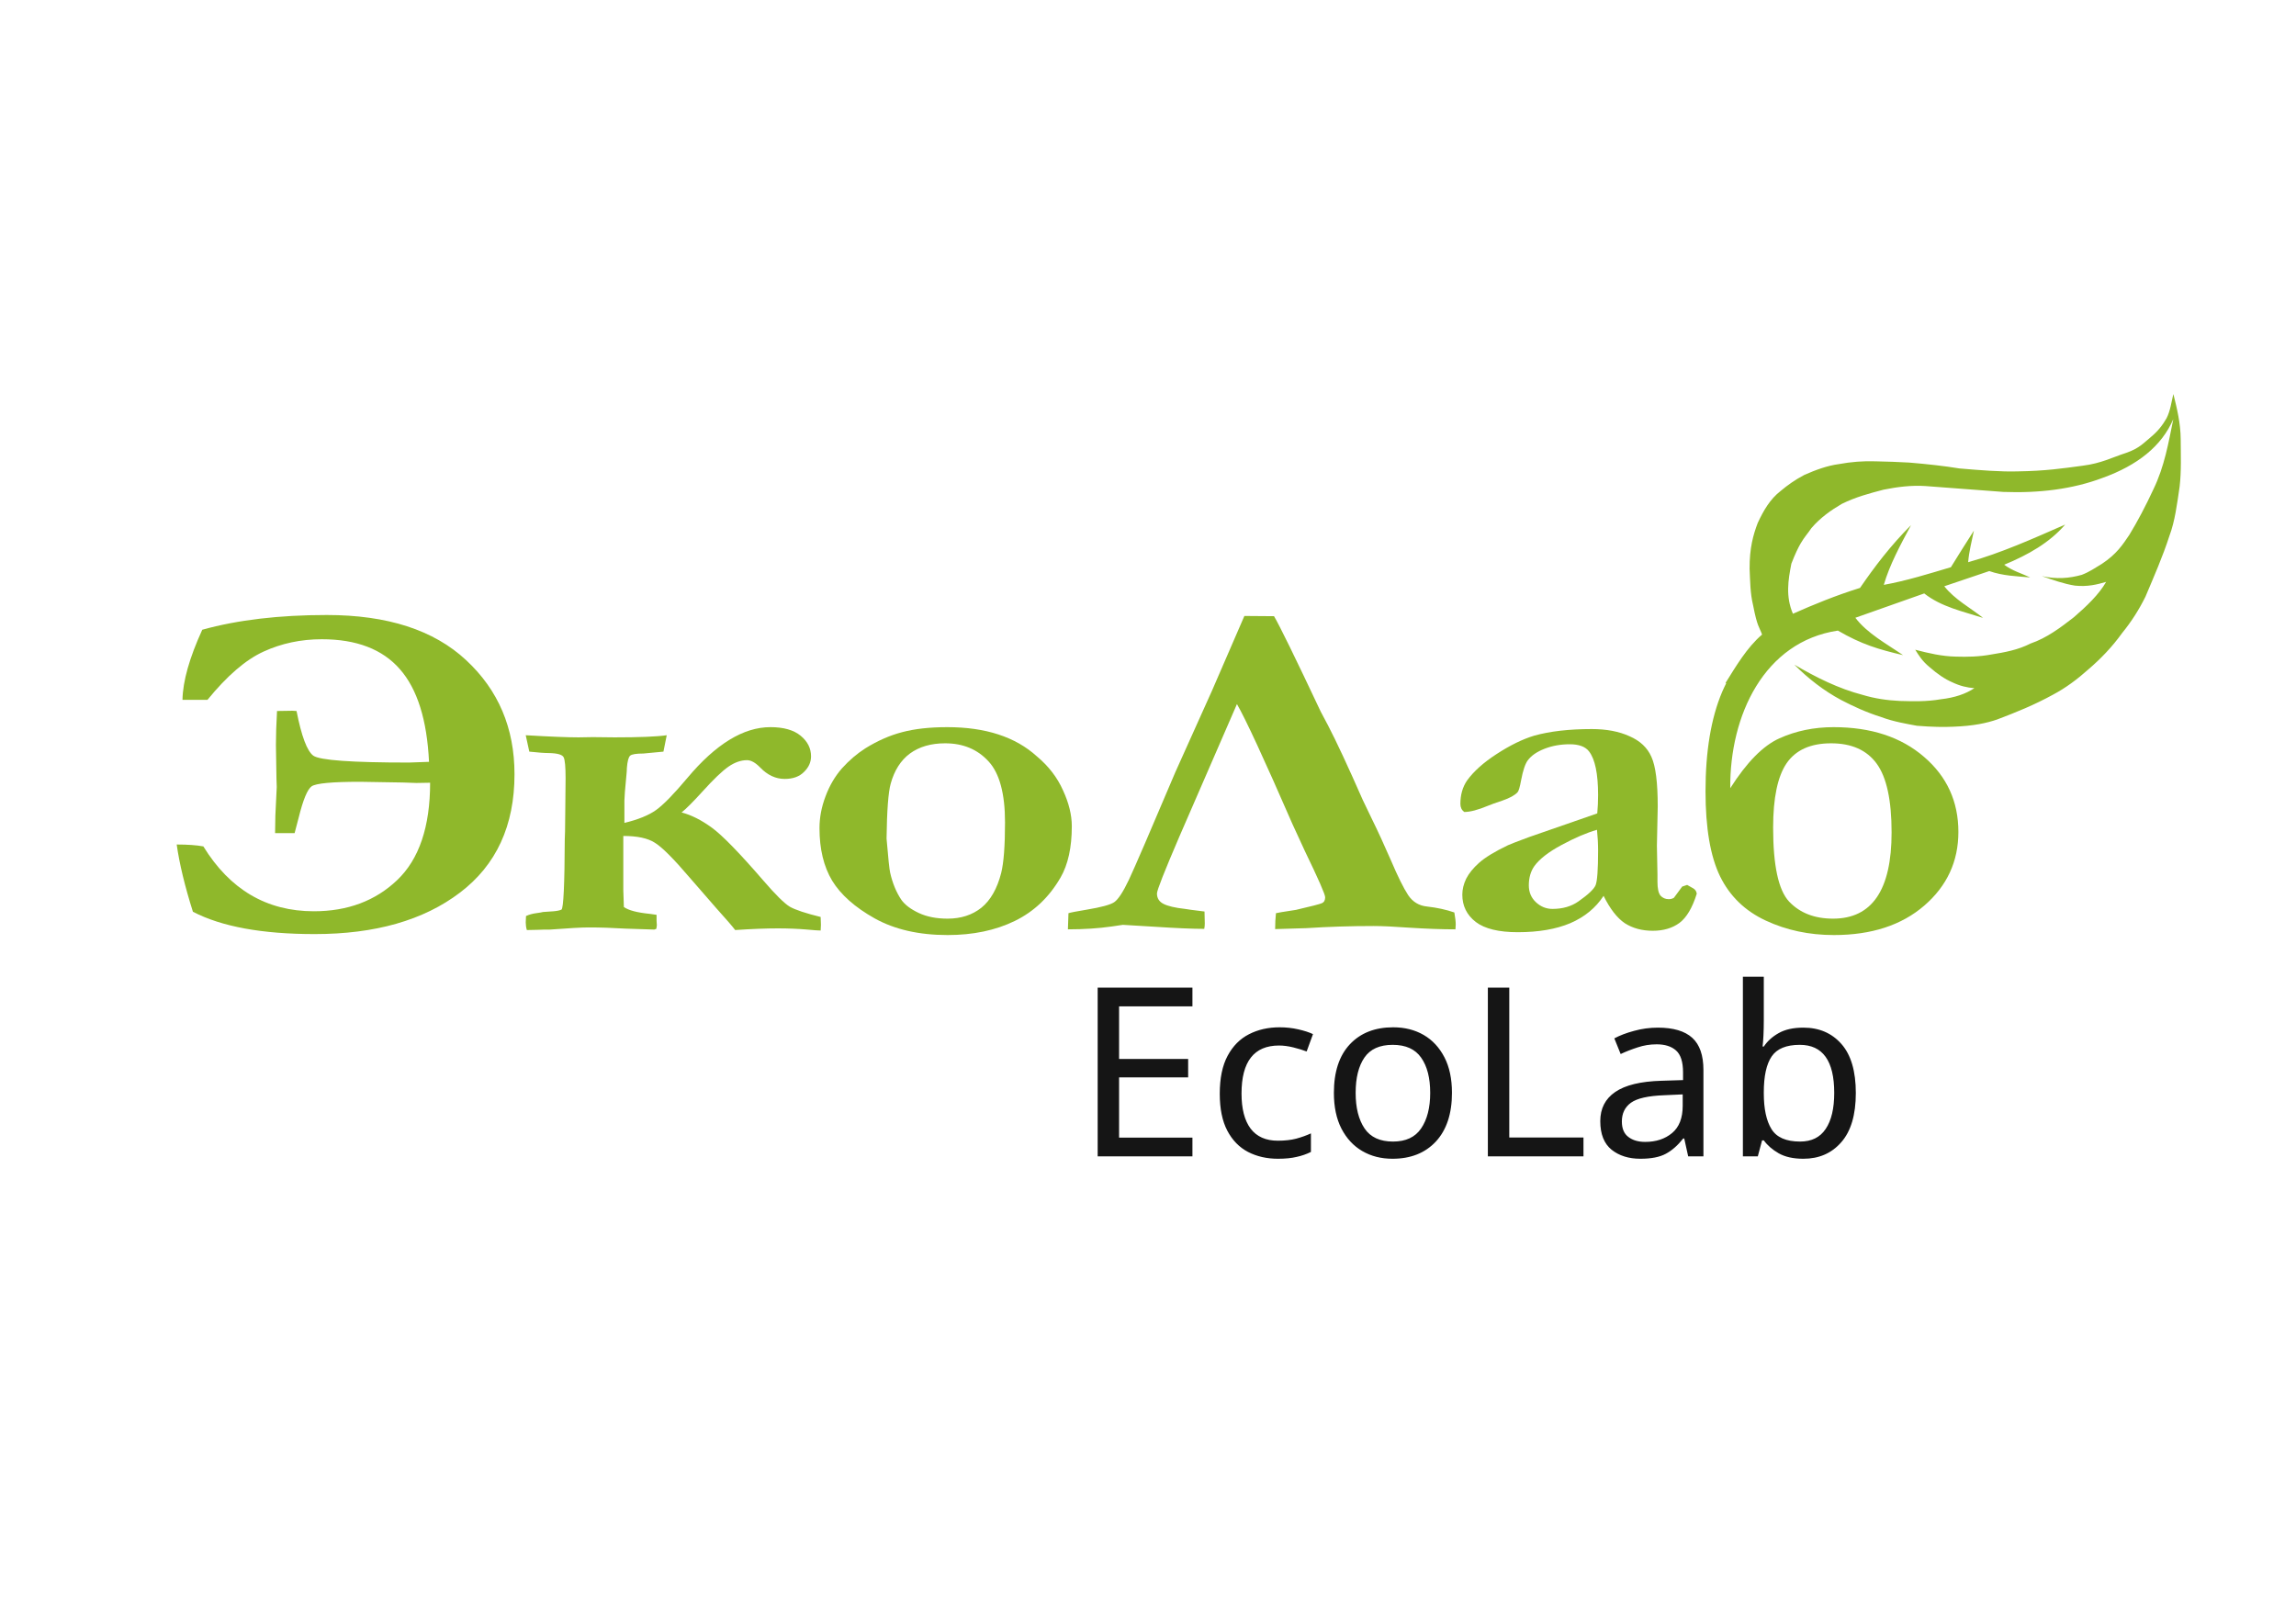
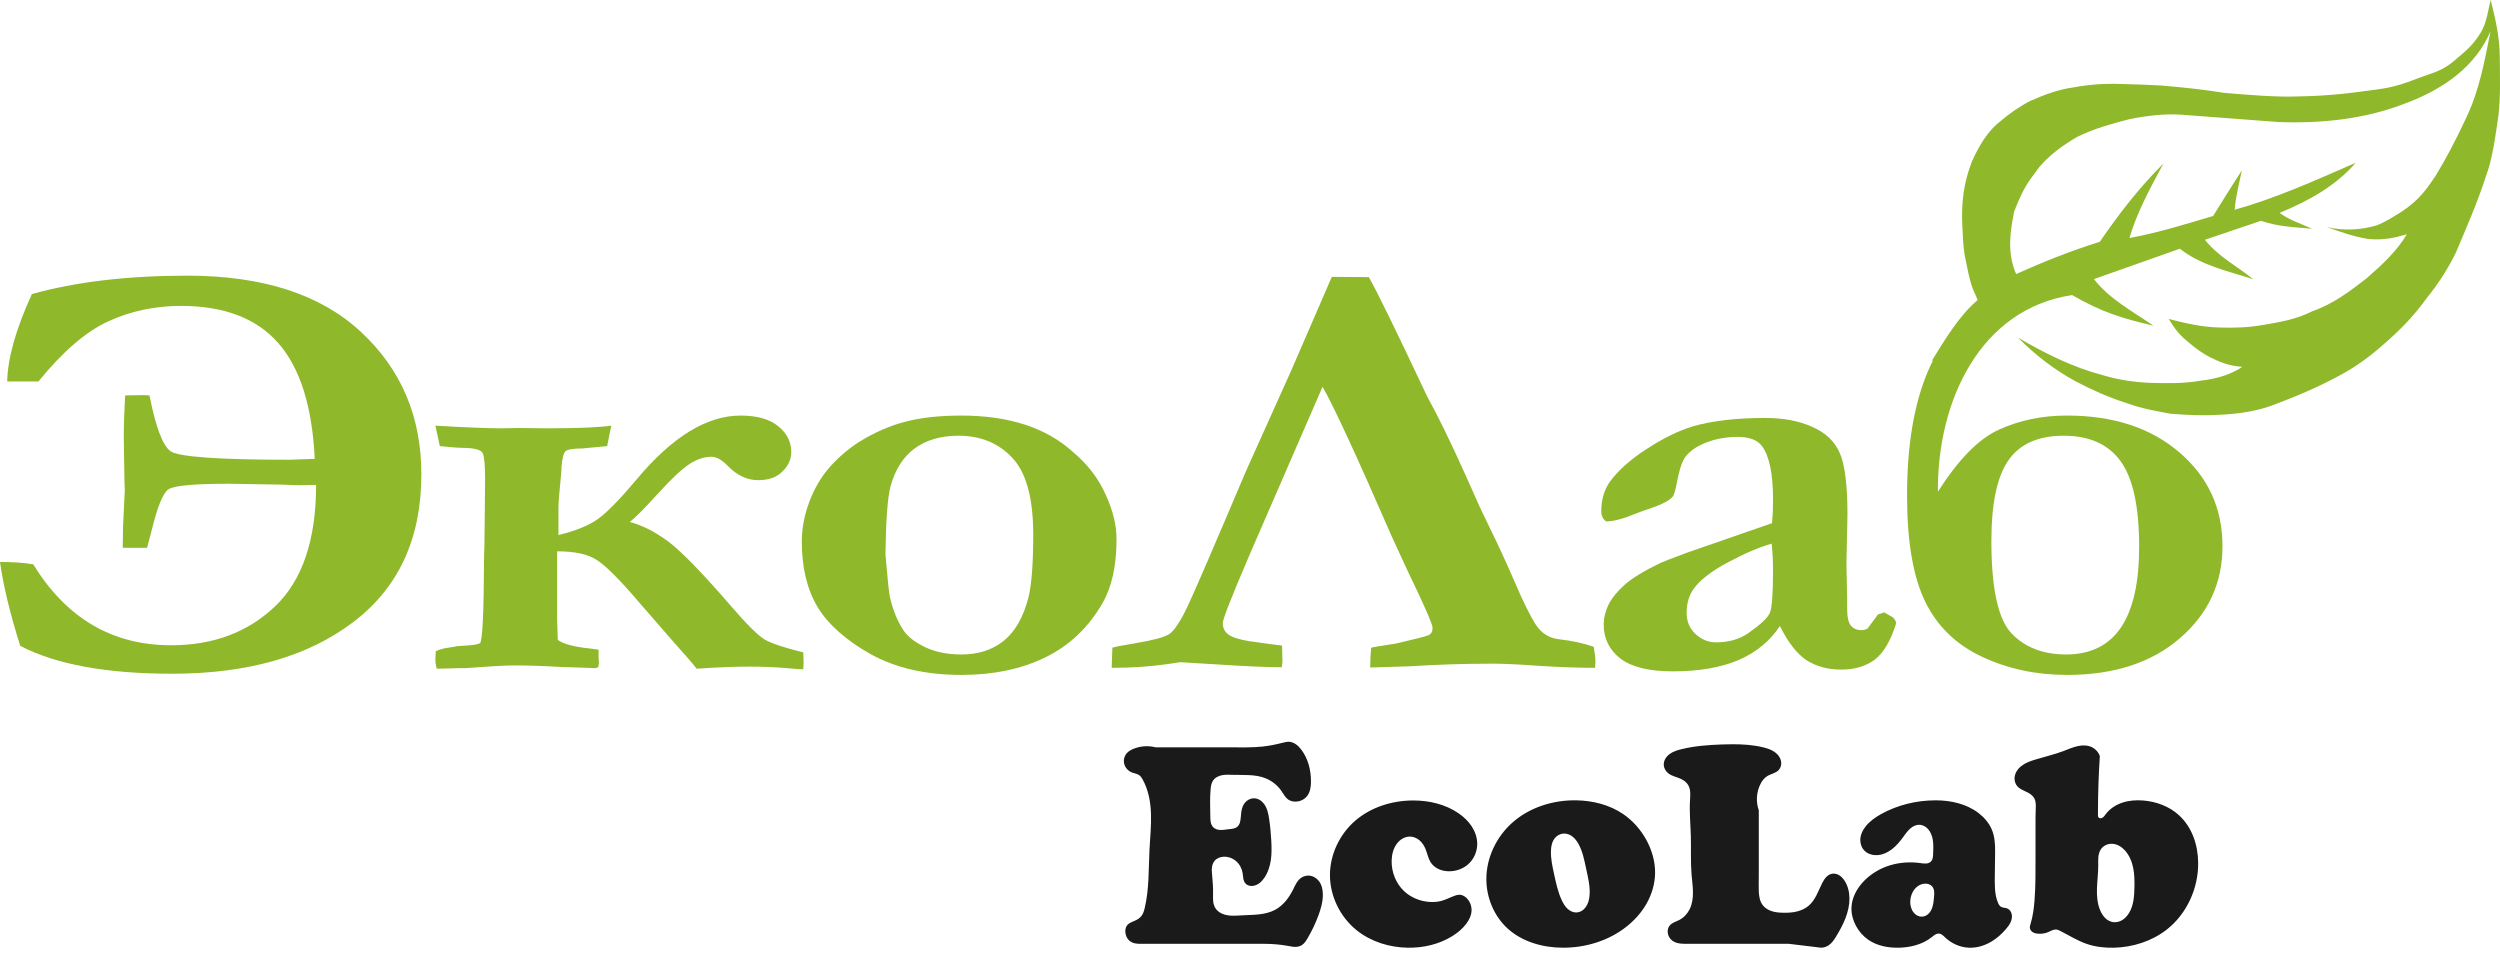
- <svg xmlns="http://www.w3.org/2000/svg" width="210mm" height="148mm" viewBox="0 0 210 148" version="1.1" id="svg8">
+ <svg xmlns="http://www.w3.org/2000/svg" xmlns:xlink="http://www.w3.org/1999/xlink" width="183.309mm" height="70.019mm" viewBox="0 0 183.309 70.019" version="1.1" id="svg8">
  <defs id="defs2">
-     </defs>
-   <g id="layer1" transform="translate(0,-149)">
+     <clipPath clipPathUnits="userSpaceOnUse" id="clipPath35">
+       <use x="0" y="0" xlink:href="#g31" id="use37" width="100%" height="100%" />
+     </clipPath>
+   </defs>
+   <g id="layer1" transform="translate(-16.16181,-185.0454)">
    <flowRoot xml:space="preserve" id="flowRoot10" style="font-style:normal;font-weight:normal;font-size:192px;line-height:1.25;font-family:sans-serif;letter-spacing:0px;word-spacing:0px;fill:#000000;fill-opacity:1;stroke:none">
      <flowRegion id="flowRegion12" style="font-size:192px">
        <rect id="rect14" width="1002.857" height="384.286" x="48.571" y="157.987" style="font-size:192px" />
      </flowRegion>
      <flowPara id="flowPara16" />
    </flowRoot>
-     <path style="font-style:normal;font-variant:normal;font-weight:bold;font-stretch:normal;font-size:47.871px;line-height:1.25;font-family:Garamond;-inkscape-font-specification:'Garamond Bold';letter-spacing:0px;word-spacing:0px;opacity:1;fill:#8fb82b;fill-opacity:1;stroke:none;stroke-width:0.942;stroke-opacity:1" d="M 751.312 136.234 C 750.607 139.029 750.308 141.903 748.969 144.572 C 747.607 146.986 745.872 149.16 743.627 151.01 C 741.143 153.055 739.578 154.992 735.004 156.572 C 730.169 158.128 726.405 160.198 720.008 161.004 C 713.057 161.94 707.1 162.828 697.469 162.971 C 691.767 163.157 684.358 162.561 677.361 161.957 C 672.189 161.114 666.341 160.456 660.021 159.93 C 656.288 159.735 652.478 159.563 648.307 159.494 C 644.089 159.353 639.87 159.676 635.652 160.463 C 631.756 160.98 627.771 162.412 623.75 164.189 C 620.46 165.914 617.891 167.782 615.596 169.703 C 611.886 172.548 609.606 176.551 607.629 180.801 C 606.073 184.892 604.766 189.466 604.816 196.672 C 605.024 200.866 604.994 205.042 606.035 209.305 C 607.479 216.793 608.164 216.686 609.129 219.393 C 603.91 223.819 599.973 230.552 596.508 236.1 L 596.715 236.236 C 596.223 237.232 595.739 238.248 595.277 239.328 C 591.477 248.364 589.578 259.782 589.578 273.582 C 589.578 286.287 591.256 296.09 594.613 302.99 C 597.97 309.836 603.227 314.927 610.385 318.268 C 617.543 321.608 625.398 323.279 633.949 323.279 C 646.934 323.279 657.354 319.884 665.209 313.094 C 673.063 306.303 676.99 297.815 676.99 287.629 C 676.99 277.115 673.031 268.462 665.113 261.672 C 657.195 254.827 646.775 251.404 633.854 251.404 C 627.076 251.404 620.838 252.69 615.137 255.264 C 609.499 257.783 603.83 263.533 598.129 272.514 C 597.919 247.329 609.846 221.842 635.33 218.018 C 643.526 222.784 649.297 224.488 657.867 226.508 C 652.041 222.499 645.573 219.078 641.371 213.586 L 665.178 205.174 C 671.143 209.855 678.493 211.365 685.516 213.625 C 681.017 210.025 675.834 207.368 672.113 202.695 L 687.672 197.439 C 692.453 199.119 697.127 199.208 701.824 199.641 C 698.814 198.231 695.68 197.372 692.826 195.248 C 701.145 191.826 708.573 187.571 713.904 181.361 C 702.726 186.263 691.548 191.274 680.369 194.375 C 680.659 190.706 681.605 187.092 682.357 183.461 C 679.601 187.764 676.912 192.011 674.404 196.104 C 666.767 198.367 659.185 200.76 651.209 202.209 C 653.191 195.339 656.915 188.449 660.619 181.561 C 653.5 188.692 648.004 195.956 642.99 203.26 C 634.524 205.906 627.021 208.987 619.795 212.195 C 617.228 206.233 618.14 200.555 619.25 194.893 C 620.556 191.516 621.592 189.381 622.498 187.828 C 623.852 185.509 624.922 184.49 626.188 182.578 C 629.319 178.939 632.932 176.417 636.684 174.211 C 641.495 171.822 646.306 170.567 651.117 169.299 C 656.006 168.312 660.84 167.734 665.553 168.041 L 692.545 170.074 C 704.824 170.542 716.493 169.128 726.85 165.219 C 738.836 160.903 747.248 154.302 751.283 144.906 C 749.629 153.059 748.256 161.235 744.391 169.207 C 741.742 174.913 738.977 180.177 736.078 184.934 C 733.829 188.251 731.734 191.564 726.568 194.961 C 724.354 196.287 722.315 197.728 719.633 198.746 C 715.404 199.935 710.895 200.319 705.855 199.186 C 709.641 200.495 713.418 201.868 717.289 202.471 C 721.602 202.92 724.886 202.11 728.068 201.176 C 725.511 205.618 721.362 209.535 716.953 213.367 C 712.336 216.964 707.533 220.581 701.928 222.492 C 697.669 224.68 693.078 225.525 688.322 226.289 C 684.111 227.062 680.09 227.144 676.127 227.016 C 671.334 226.925 666.697 225.846 662.078 224.637 C 663.33 226.605 664.443 228.55 667.145 230.748 C 669.738 233.014 672.331 234.803 674.924 235.91 C 677.454 237.124 679.987 237.754 682.518 237.924 C 679.552 239.895 675.735 241.218 670.895 241.76 C 665.929 242.625 661.343 242.464 656.742 242.344 C 652.336 242.141 648.041 241.497 643.9 240.25 C 635.513 238.059 627.791 234.193 620.281 229.791 C 625.115 234.648 630.445 238.779 636.402 241.988 C 640.608 244.183 645.082 246.262 650.43 247.961 C 654.681 249.524 658.918 250.226 662.646 250.92 C 668.017 251.356 671.949 251.398 675.205 251.252 C 682.296 250.988 686.778 249.991 690.391 248.75 C 696.843 246.313 703.274 243.705 709.604 240.225 C 714.177 237.807 718.157 234.79 721.857 231.492 C 726.175 227.797 730.154 223.669 733.598 218.859 C 736.793 214.947 739.463 210.749 741.658 206.291 C 744.594 199.336 747.647 192.389 749.906 185.379 C 751.863 180.213 752.594 174.188 753.469 168.264 C 754.108 162.804 753.865 157.272 753.842 151.758 C 753.789 146.333 752.578 141.276 751.312 136.234 z M 632.998 256.988 C 640.092 256.988 645.351 259.343 648.771 264.053 C 652.192 268.762 653.902 276.676 653.902 287.793 C 653.902 307.672 647.156 317.611 633.664 317.611 C 627.266 317.611 622.198 315.64 618.461 311.697 C 614.787 307.754 612.951 299.239 612.951 286.15 C 612.951 275.855 614.504 268.434 617.607 263.889 C 620.775 259.289 625.904 256.988 632.998 256.988 z " transform="matrix(0.2645833,0,0,0.2645833,0,149)" id="path863" />
+     <path style="font-style:normal;font-variant:normal;font-weight:bold;font-stretch:normal;font-size:47.871px;line-height:1.25;font-family:Garamond;-inkscape-font-specification:'Garamond Bold';letter-spacing:0px;word-spacing:0px;opacity:1;fill:#8fb82b;fill-opacity:1;stroke:none;stroke-width:0.249;stroke-opacity:1" d="m 198.785,185.045 c -0.187,0.739 -0.266,1.5 -0.62,2.206 -0.36,0.639 -0.819,1.214 -1.413,1.703 -0.657,0.541 -1.071,1.054 -2.282,1.472 -1.279,0.412 -2.275,0.959 -3.968,1.173 -1.839,0.248 -3.415,0.483 -5.963,0.52 -1.509,0.049 -3.469,-0.108 -5.32,-0.268 -1.368,-0.223 -2.916,-0.397 -4.588,-0.536 -0.988,-0.051 -1.996,-0.097 -3.1,-0.115 -1.116,-0.037 -2.232,0.048 -3.348,0.256 -1.031,0.137 -2.085,0.516 -3.149,0.986 -0.871,0.456 -1.55,0.951 -2.157,1.459 -0.981,0.753 -1.585,1.812 -2.108,2.936 -0.412,1.083 -0.758,2.293 -0.744,4.199 0.055,1.11 0.047,2.215 0.322,3.342 0.382,1.981 0.563,1.953 0.819,2.669 -1.381,1.171 -2.422,2.953 -3.339,4.42 l 0.055,0.036 c -0.13,0.263 -0.258,0.532 -0.38,0.818 -1.006,2.391 -1.508,5.412 -1.508,9.063 0,3.361 0.444,5.955 1.332,7.781 0.888,1.811 2.279,3.158 4.173,4.042 1.894,0.884 3.972,1.326 6.235,1.326 3.436,0 6.193,-0.898 8.271,-2.695 2.078,-1.797 3.117,-4.043 3.117,-6.738 0,-2.782 -1.048,-5.071 -3.142,-6.868 -2.095,-1.811 -4.852,-2.717 -8.271,-2.717 -1.793,0 -3.444,0.34 -4.952,1.021 -1.492,0.666 -2.992,2.188 -4.5,4.564 -0.056,-6.663 3.1,-13.407 9.843,-14.419 2.169,1.261 3.696,1.712 5.963,2.246 -1.541,-1.061 -3.253,-1.966 -4.365,-3.419 l 6.299,-2.226 c 1.578,1.239 3.523,1.638 5.381,2.236 -1.19,-0.953 -2.562,-1.655 -3.546,-2.892 l 4.117,-1.391 c 1.265,0.444 2.502,0.468 3.744,0.582 -0.796,-0.373 -1.626,-0.6 -2.381,-1.162 2.201,-0.906 4.166,-2.031 5.577,-3.674 -2.958,1.297 -5.915,2.623 -8.873,3.443 0.077,-0.971 0.327,-1.927 0.526,-2.888 -0.729,1.139 -1.441,2.262 -2.104,3.345 -2.021,0.599 -4.027,1.232 -6.137,1.615 0.524,-1.818 1.51,-3.641 2.49,-5.463 -1.884,1.887 -3.338,3.809 -4.664,5.741 -2.24,0.7 -4.225,1.515 -6.137,2.364 -0.679,-1.578 -0.438,-3.08 -0.144,-4.578 0.346,-0.893 0.62,-1.458 0.859,-1.869 0.358,-0.614 0.641,-0.883 0.976,-1.389 0.828,-0.963 1.785,-1.63 2.777,-2.214 1.273,-0.632 2.546,-0.964 3.819,-1.3 1.293,-0.261 2.573,-0.414 3.819,-0.333 l 7.142,0.538 c 3.249,0.124 6.336,-0.25 9.076,-1.285 3.171,-1.142 5.397,-2.888 6.465,-5.374 -0.438,2.157 -0.801,4.32 -1.824,6.43 -0.701,1.51 -1.432,2.902 -2.199,4.161 -0.595,0.878 -1.149,1.754 -2.516,2.653 -0.586,0.351 -1.125,0.732 -1.835,1.001 -1.119,0.315 -2.312,0.416 -3.645,0.116 1.002,0.346 2.001,0.71 3.025,0.869 1.141,0.119 2.01,-0.095 2.852,-0.343 -0.677,1.175 -1.774,2.212 -2.941,3.226 -1.222,0.952 -2.492,1.909 -3.975,2.414 -1.127,0.579 -2.342,0.802 -3.6,1.005 -1.114,0.205 -2.178,0.226 -3.227,0.192 -1.268,-0.024 -2.495,-0.309 -3.717,-0.629 0.331,0.521 0.626,1.035 1.34,1.617 0.686,0.6 1.372,1.073 2.058,1.366 0.67,0.321 1.34,0.488 2.009,0.533 -0.785,0.522 -1.795,0.871 -3.075,1.015 -1.314,0.229 -2.527,0.186 -3.744,0.155 -1.166,-0.054 -2.302,-0.224 -3.398,-0.554 -2.219,-0.58 -4.262,-1.603 -6.249,-2.767 1.279,1.285 2.689,2.378 4.265,3.227 1.113,0.581 2.296,1.131 3.711,1.58 1.125,0.413 2.246,0.599 3.232,0.783 1.421,0.115 2.461,0.126 3.323,0.088 1.876,-0.07 3.062,-0.334 4.018,-0.662 1.707,-0.645 3.409,-1.335 5.083,-2.256 1.21,-0.64 2.263,-1.438 3.242,-2.31 1.142,-0.978 2.195,-2.07 3.106,-3.342 0.845,-1.035 1.552,-2.146 2.133,-3.325 0.777,-1.84 1.585,-3.678 2.182,-5.533 0.518,-1.367 0.711,-2.961 0.943,-4.528 0.169,-1.445 0.105,-2.908 0.099,-4.367 -0.014,-1.435 -0.334,-2.773 -0.669,-4.107 z m -31.304,31.949 c 1.877,0 3.268,0.623 4.173,1.869 0.905,1.246 1.358,3.34 1.358,6.281 0,5.26 -1.785,7.889 -5.355,7.889 -1.693,0 -3.034,-0.522 -4.022,-1.565 -0.972,-1.043 -1.458,-3.296 -1.458,-6.759 0,-2.724 0.411,-4.687 1.232,-5.89 0.838,-1.217 2.195,-1.826 4.072,-1.826 z" id="path863" />
    <path style="font-style:normal;font-variant:normal;font-weight:bold;font-stretch:normal;font-size:47.871px;line-height:1.25;font-family:Garamond;-inkscape-font-specification:'Garamond Bold';letter-spacing:0px;word-spacing:0px;opacity:1;fill:#8fb82b;fill-opacity:1;stroke:none;stroke-width:0.249;stroke-opacity:1" d="m 29.888,205.258 c -4.357,0 -8.153,0.449 -11.388,1.348 -1.173,2.565 -1.777,4.702 -1.81,6.411 h 2.288 c 1.793,-2.202 3.503,-3.673 5.128,-4.412 1.642,-0.753 3.419,-1.13 5.329,-1.13 3.168,0 5.547,0.913 7.14,2.739 1.592,1.811 2.481,4.636 2.665,8.476 l -1.836,0.065 c -5.246,0 -8.162,-0.21 -8.748,-0.63 -0.57,-0.42 -1.081,-1.782 -1.533,-4.086 -0.184,-0.015 -0.31,-0.022 -0.377,-0.022 l -1.408,0.022 c -0.067,1.188 -0.101,2.224 -0.101,3.108 l 0.05,3.086 0.025,0.761 -0.126,2.608 -0.025,1.608 h 1.785 l 0.377,-1.435 c 0.402,-1.623 0.796,-2.572 1.181,-2.847 0.402,-0.275 1.877,-0.413 4.425,-0.413 l 3.922,0.065 c 0.587,0.029 0.997,0.043 1.232,0.043 l 1.257,-0.022 c 0,4.028 -1.006,6.999 -3.017,8.911 -1.994,1.898 -4.533,2.847 -7.617,2.847 -4.307,0 -7.676,-1.978 -10.106,-5.933 -0.62,-0.116 -1.433,-0.174 -2.439,-0.174 0.251,1.768 0.746,3.818 1.484,6.151 2.614,1.362 6.326,2.043 11.136,2.043 5.531,0 9.955,-1.261 13.274,-3.782 3.335,-2.521 5.003,-6.136 5.003,-10.845 0,-4.216 -1.475,-7.694 -4.425,-10.432 -2.95,-2.753 -7.198,-4.129 -12.745,-4.129 z" id="path865" />
    <path style="font-style:normal;font-variant:normal;font-weight:bold;font-stretch:normal;font-size:47.871px;line-height:1.25;font-family:Garamond;-inkscape-font-specification:'Garamond Bold';letter-spacing:0px;word-spacing:0px;opacity:1;fill:#8fb82b;fill-opacity:1;stroke:none;stroke-width:0.249;stroke-opacity:1" d="m 113.815,205.346 -2.967,6.846 -3.343,7.433 c -2.296,5.419 -3.712,8.701 -4.248,9.845 -0.536,1.13 -0.989,1.819 -1.358,2.065 -0.352,0.232 -1.181,0.457 -2.489,0.674 -0.955,0.159 -1.517,0.268 -1.685,0.326 l -0.05,1.477 c 1.458,0 2.791,-0.087 3.997,-0.26 l 1.031,-0.152 2.891,0.174 c 1.994,0.13 3.511,0.195 4.55,0.195 0.034,-0.159 0.05,-0.326 0.05,-0.5 l -0.025,-1.087 c -1.056,-0.13 -1.651,-0.21 -1.785,-0.239 -0.905,-0.101 -1.559,-0.254 -1.961,-0.457 -0.402,-0.203 -0.603,-0.521 -0.603,-0.956 0,-0.29 0.679,-2.014 2.036,-5.173 l 5.279,-12.149 c 0.771,1.319 2.464,4.977 5.078,10.976 l 1.131,2.456 c 1.24,2.565 1.86,3.977 1.86,4.238 0,0.275 -0.101,0.456 -0.302,0.543 -0.201,0.087 -0.989,0.29 -2.363,0.609 -1.14,0.174 -1.751,0.275 -1.835,0.304 -0.05,0.449 -0.075,0.934 -0.075,1.456 l 2.866,-0.087 c 1.994,-0.13 4.039,-0.195 6.134,-0.195 0.771,0 1.86,0.051 3.268,0.152 1.575,0.101 2.983,0.152 4.224,0.152 l 0.025,-0.456 c 0,-0.246 -0.042,-0.609 -0.126,-1.087 -0.754,-0.261 -1.584,-0.442 -2.489,-0.543 -0.737,-0.072 -1.316,-0.42 -1.735,-1.043 -0.419,-0.638 -0.947,-1.702 -1.583,-3.195 -0.603,-1.391 -1.19,-2.666 -1.76,-3.825 l -0.804,-1.674 c -1.358,-3.086 -2.414,-5.354 -3.168,-6.803 l -0.679,-1.282 c -2.33,-4.941 -3.754,-7.853 -4.274,-8.737 z" id="path867" />
    <path style="font-style:normal;font-variant:normal;font-weight:bold;font-stretch:normal;font-size:47.871px;line-height:1.25;font-family:Garamond;-inkscape-font-specification:'Garamond Bold';letter-spacing:0px;word-spacing:0px;opacity:1;fill:#8fb82b;fill-opacity:1;stroke:none;stroke-width:0.249;stroke-opacity:1" d="m 70.458,215.517 c -2.464,0 -4.995,1.55 -7.592,4.651 -1.24,1.478 -2.195,2.456 -2.865,2.934 -0.67,0.478 -1.634,0.869 -2.891,1.174 v -2.043 c 0,-0.29 0.059,-1.036 0.176,-2.239 0.034,-0.319 0.05,-0.565 0.05,-0.739 0.05,-0.623 0.151,-1 0.302,-1.13 0.151,-0.13 0.553,-0.195 1.207,-0.195 l 1.835,-0.174 0.302,-1.5 c -0.905,0.13 -2.489,0.195 -4.752,0.195 l -2.011,-0.022 -1.307,0.022 c -0.989,0 -2.598,-0.065 -4.827,-0.195 l 0.327,1.5 c 0.804,0.087 1.399,0.13 1.785,0.13 0.788,0.015 1.24,0.145 1.358,0.391 0.117,0.232 0.176,0.869 0.176,1.913 l -0.025,2.586 -0.025,2.282 -0.025,0.717 c -0.017,4.158 -0.117,6.303 -0.302,6.433 -0.151,0.072 -0.394,0.123 -0.729,0.152 l -0.955,0.065 c -0.101,0.029 -0.31,0.066 -0.629,0.109 -0.335,0.043 -0.645,0.13 -0.93,0.26 -0.017,0.246 -0.025,0.442 -0.025,0.587 0,0.232 0.033,0.464 0.1,0.696 0.318,0 0.662,-0.007 1.031,-0.022 0.268,-0.015 0.637,-0.022 1.106,-0.022 1.726,-0.13 2.891,-0.196 3.494,-0.196 1.056,0 2.187,0.036 3.394,0.109 l 2.64,0.087 0.176,-0.066 c 0.034,-0.159 0.05,-0.275 0.05,-0.348 l -0.025,-0.391 v -0.543 c -0.168,-0.029 -0.369,-0.058 -0.604,-0.087 -1.173,-0.116 -1.969,-0.326 -2.388,-0.63 l -0.025,-0.804 -0.025,-0.717 v -4.977 c 1.274,0 2.229,0.203 2.866,0.609 0.654,0.391 1.726,1.463 3.218,3.216 l 2.439,2.803 c 0.888,0.985 1.458,1.645 1.709,1.978 1.525,-0.101 2.824,-0.152 3.896,-0.152 0.955,0 1.852,0.037 2.69,0.109 0.62,0.058 1.031,0.087 1.232,0.087 0.017,-0.232 0.025,-0.406 0.025,-0.522 l -0.025,-0.717 c -1.358,-0.333 -2.296,-0.645 -2.815,-0.934 -0.503,-0.304 -1.316,-1.108 -2.439,-2.412 -2.179,-2.521 -3.746,-4.13 -4.701,-4.825 -0.955,-0.695 -1.877,-1.159 -2.765,-1.391 0.419,-0.333 1.056,-0.971 1.91,-1.913 1.022,-1.13 1.818,-1.891 2.388,-2.282 0.57,-0.391 1.132,-0.587 1.685,-0.587 0.369,0 0.771,0.224 1.207,0.673 0.67,0.695 1.416,1.043 2.237,1.043 0.754,0 1.341,-0.21 1.76,-0.63 0.436,-0.42 0.654,-0.898 0.654,-1.434 0,-0.739 -0.319,-1.369 -0.955,-1.891 -0.637,-0.522 -1.559,-0.782 -2.765,-0.782 z" id="path869" />
-     <path style="font-style:normal;font-variant:normal;font-weight:bold;font-stretch:normal;font-size:47.871px;line-height:1.25;font-family:Garamond;-inkscape-font-specification:'Garamond Bold';letter-spacing:0px;word-spacing:0px;opacity:1;fill:#8fb82b;fill-opacity:1;stroke:none;stroke-width:0.942;stroke-opacity:1" d="M 327.471 251.404 C 321.39 251.404 316.196 251.979 311.889 253.129 C 307.645 254.224 303.4 256.086 299.156 258.715 C 296.242 260.577 293.55 262.877 291.08 265.615 C 288.673 268.353 286.774 271.583 285.381 275.307 C 283.987 278.976 283.289 282.645 283.289 286.314 C 283.289 293.543 284.746 299.595 287.66 304.469 C 290.637 309.343 295.546 313.696 302.387 317.529 C 309.291 321.363 317.685 323.279 327.566 323.279 C 336.371 323.279 344.099 321.663 350.75 318.432 C 357.401 315.201 362.69 310.191 366.617 303.4 C 369.214 298.91 370.512 292.996 370.512 285.658 C 370.512 281.77 369.5 277.635 367.473 273.254 C 365.509 268.818 362.499 264.903 358.445 261.508 C 351.034 254.772 340.709 251.404 327.471 251.404 z M 326.711 256.988 C 332.919 256.988 337.922 259.07 341.723 263.232 C 345.523 267.34 347.424 274.377 347.424 284.344 C 347.424 292.449 346.981 298.28 346.094 301.84 C 344.7 307.261 342.421 311.258 339.254 313.832 C 336.087 316.351 332.19 317.611 327.566 317.611 C 323.702 317.611 320.377 316.955 317.59 315.641 C 314.803 314.326 312.807 312.819 311.604 311.121 C 309.83 308.493 308.532 305.345 307.709 301.676 C 307.456 300.635 307.043 296.72 306.473 289.93 C 306.599 280.237 307.075 273.91 307.898 270.953 C 309.165 266.353 311.382 262.876 314.549 260.521 C 317.779 258.167 321.834 256.988 326.711 256.988 z " transform="matrix(0.2645833,0,0,0.2645833,0,149)" id="path871" />
-     <path style="font-style:normal;font-variant:normal;font-weight:bold;font-stretch:normal;font-size:47.871px;line-height:1.25;font-family:Garamond;-inkscape-font-specification:'Garamond Bold';letter-spacing:0px;word-spacing:0px;opacity:1;fill:#8fb82b;fill-opacity:1;stroke:none;stroke-width:0.942;stroke-opacity:1" d="M 550.256 252.061 C 542.401 252.061 535.75 252.828 530.303 254.361 C 526.312 255.566 522.005 257.674 517.381 260.686 C 512.82 263.643 509.399 266.711 507.119 269.887 C 505.599 272.132 504.84 274.814 504.84 277.936 C 504.84 279.14 505.283 280.071 506.17 280.729 C 508.197 280.729 510.919 280.018 514.34 278.594 C 515.227 278.21 516.907 277.607 519.377 276.785 C 521.911 275.909 523.651 274.951 524.602 273.91 C 524.982 273.527 525.394 272.13 525.838 269.721 C 526.471 266.38 527.23 264.109 528.117 262.904 C 529.321 261.261 531.254 259.919 533.914 258.879 C 536.574 257.838 539.487 257.318 542.654 257.318 C 545.821 257.318 548.038 258.138 549.305 259.781 C 551.395 262.465 552.441 267.504 552.441 274.896 C 552.441 277.032 552.346 279.14 552.156 281.221 L 528.498 289.436 C 524.381 290.969 521.974 291.9 521.277 292.229 C 516.717 294.419 513.391 296.445 511.301 298.307 C 509.274 300.114 507.784 301.949 506.834 303.811 C 505.947 305.672 505.504 307.507 505.504 309.314 C 505.504 313.203 507.056 316.352 510.16 318.762 C 513.264 321.116 518.11 322.293 524.697 322.293 C 531.855 322.293 537.903 321.253 542.844 319.172 C 547.784 317.036 551.618 313.887 554.342 309.725 C 556.559 314.215 558.998 317.365 561.658 319.172 C 564.382 320.924 567.612 321.801 571.35 321.801 C 575.023 321.801 578.094 320.897 580.564 319.09 C 583.035 317.228 585.031 313.86 586.551 308.986 L 586.455 308.576 C 586.328 308.029 585.98 307.563 585.41 307.18 L 583.225 305.947 L 581.516 306.521 L 578.664 310.383 C 578.157 310.711 577.556 310.875 576.859 310.875 C 575.719 310.875 574.77 310.464 574.01 309.643 C 573.313 308.766 572.965 307.179 572.965 304.879 L 572.965 302.332 L 572.773 292.393 L 573.059 278.84 C 573.059 270.571 572.33 264.848 570.873 261.672 C 569.48 258.496 566.947 256.114 563.273 254.525 C 559.663 252.883 555.323 252.061 550.256 252.061 z M 552.061 286.889 C 552.314 289.298 552.441 291.708 552.441 294.117 C 552.441 300.634 552.156 304.606 551.586 306.029 C 551.016 307.398 549.052 309.26 545.695 311.615 C 543.225 313.368 540.215 314.244 536.668 314.244 C 534.514 314.244 532.616 313.477 530.969 311.943 C 529.322 310.41 528.498 308.466 528.498 306.111 C 528.498 303.483 529.132 301.264 530.398 299.457 C 532.172 296.993 535.307 294.556 539.805 292.146 C 544.365 289.682 548.45 287.929 552.061 286.889 z " transform="matrix(0.2645833,0,0,0.2645833,0,149)" id="path873" />
-     <text xml:space="preserve" style="font-style:normal;font-variant:normal;font-weight:normal;font-stretch:normal;font-size:9.033px;line-height:1.25;font-family:'Cooper Black';-inkscape-font-specification:'Cooper Black, ';letter-spacing:0px;word-spacing:0px;fill:#151515;fill-opacity:1;stroke:none;stroke-width:0.226" x="97.978" y="255.57" id="text1025" transform="scale(1.003101,0.9969086)">
-       <tspan id="tspan1023" x="97.978" y="255.57" style="font-style:normal;font-variant:normal;font-weight:normal;font-stretch:normal;font-size:21.68px;font-family:'Cooper Black';-inkscape-font-specification:'Cooper Black, ';fill:#151515;fill-opacity:1;stroke-width:0.226">EcoLab</tspan>
-     </text>
+     <path style="font-style:normal;font-variant:normal;font-weight:bold;font-stretch:normal;font-size:47.871px;line-height:1.25;font-family:Garamond;-inkscape-font-specification:'Garamond Bold';letter-spacing:0px;word-spacing:0px;opacity:1;fill:#8fb82b;fill-opacity:1;stroke:none;stroke-width:0.249;stroke-opacity:1" d="m 86.643,215.517 c -1.609,0 -2.983,0.152 -4.123,0.456 -1.123,0.29 -2.246,0.782 -3.369,1.478 -0.771,0.493 -1.483,1.101 -2.137,1.826 -0.637,0.724 -1.139,1.579 -1.508,2.564 -0.369,0.971 -0.553,1.942 -0.553,2.912 0,1.913 0.386,3.514 1.157,4.803 0.788,1.29 2.086,2.441 3.896,3.456 1.827,1.014 4.048,1.521 6.662,1.521 2.33,0 4.374,-0.428 6.134,-1.283 1.76,-0.855 3.159,-2.18 4.198,-3.977 0.687,-1.188 1.03,-2.753 1.03,-4.694 0,-1.029 -0.268,-2.123 -0.804,-3.282 -0.52,-1.174 -1.316,-2.209 -2.388,-3.108 -1.961,-1.782 -4.693,-2.673 -8.195,-2.673 z m -0.201,1.477 c 1.642,0 2.966,0.551 3.972,1.652 1.006,1.087 1.508,2.949 1.508,5.586 0,2.144 -0.117,3.687 -0.352,4.629 -0.369,1.434 -0.972,2.492 -1.81,3.173 -0.838,0.666 -1.869,1 -3.092,1 -1.022,0 -1.902,-0.174 -2.64,-0.521 -0.737,-0.348 -1.265,-0.747 -1.584,-1.196 -0.469,-0.695 -0.813,-1.528 -1.03,-2.499 -0.067,-0.275 -0.176,-1.311 -0.327,-3.108 0.034,-2.565 0.159,-4.238 0.377,-5.021 0.335,-1.217 0.922,-2.137 1.76,-2.76 0.855,-0.623 1.927,-0.935 3.218,-0.935 z" id="path871" />
+     <path style="font-style:normal;font-variant:normal;font-weight:bold;font-stretch:normal;font-size:47.871px;line-height:1.25;font-family:Garamond;-inkscape-font-specification:'Garamond Bold';letter-spacing:0px;word-spacing:0px;opacity:1;fill:#8fb82b;fill-opacity:1;stroke:none;stroke-width:0.249;stroke-opacity:1" d="m 145.589,215.691 c -2.078,0 -3.838,0.203 -5.279,0.609 -1.056,0.319 -2.195,0.876 -3.419,1.673 -1.207,0.782 -2.112,1.594 -2.715,2.434 -0.402,0.594 -0.603,1.304 -0.603,2.13 0,0.319 0.117,0.565 0.352,0.739 0.536,0 1.257,-0.188 2.162,-0.565 0.235,-0.101 0.679,-0.261 1.333,-0.479 0.67,-0.232 1.131,-0.485 1.382,-0.761 0.101,-0.101 0.21,-0.471 0.327,-1.108 0.168,-0.884 0.368,-1.485 0.603,-1.804 0.318,-0.435 0.83,-0.79 1.534,-1.065 0.704,-0.275 1.475,-0.413 2.313,-0.413 0.838,0 1.424,0.217 1.76,0.652 0.553,0.71 0.83,2.043 0.83,3.999 0,0.565 -0.025,1.123 -0.075,1.673 l -6.26,2.174 c -1.089,0.406 -1.726,0.652 -1.91,0.739 -1.207,0.58 -2.087,1.116 -2.64,1.608 -0.536,0.478 -0.93,0.964 -1.182,1.456 -0.235,0.493 -0.352,0.978 -0.352,1.456 0,1.029 0.411,1.862 1.232,2.5 0.821,0.623 2.103,0.934 3.846,0.934 1.894,0 3.494,-0.275 4.801,-0.826 1.307,-0.565 2.322,-1.398 3.042,-2.5 0.587,1.188 1.232,2.021 1.936,2.5 0.721,0.464 1.575,0.696 2.564,0.696 0.972,0 1.784,-0.239 2.438,-0.717 0.654,-0.493 1.182,-1.384 1.584,-2.673 l -0.025,-0.109 c -0.034,-0.145 -0.126,-0.268 -0.276,-0.369 l -0.578,-0.326 -0.452,0.152 -0.754,1.022 c -0.134,0.087 -0.293,0.13 -0.477,0.13 -0.302,0 -0.553,-0.109 -0.754,-0.326 -0.184,-0.232 -0.276,-0.652 -0.276,-1.26 v -0.674 l -0.051,-2.63 0.075,-3.586 c 0,-2.188 -0.193,-3.702 -0.578,-4.542 -0.369,-0.84 -1.039,-1.471 -2.011,-1.891 -0.955,-0.435 -2.103,-0.652 -3.444,-0.652 z m 0.477,9.215 c 0.067,0.638 0.101,1.275 0.101,1.913 0,1.724 -0.075,2.775 -0.226,3.152 -0.151,0.362 -0.67,0.855 -1.559,1.478 -0.654,0.464 -1.45,0.696 -2.388,0.696 -0.57,0 -1.072,-0.203 -1.508,-0.609 -0.436,-0.406 -0.654,-0.92 -0.654,-1.543 0,-0.695 0.168,-1.282 0.503,-1.761 0.469,-0.652 1.299,-1.297 2.489,-1.934 1.207,-0.652 2.287,-1.116 3.243,-1.391 z" id="path873" />
+     <g id="g31">
+       <g id="text1025" style="font-style:normal;font-variant:normal;font-weight:normal;font-stretch:normal;font-size:9.033px;line-height:1.25;font-family:'Cooper Black';-inkscape-font-specification:'Cooper Black, ';letter-spacing:0px;word-spacing:0px;fill:#1a1a1a;fill-opacity:1;stroke:none;stroke-width:0.226;image-rendering:auto" transform="scale(1.003101,0.9969086)" aria-label="EcoLab" />
+     </g>
+     <path id="path45" transform="matrix(0.2645833,0,0,0.2645833,16.16181,185.0454)" style="fill:#1a1a1a;stroke:none;stroke-width:0.597;stroke-linecap:butt;stroke-linejoin:miter;stroke-opacity:1;stroke-miterlimit:4;stroke-dasharray:none" d="m 356.969,205.561 c -0.449,0.013 -0.888,0.128 -1.324,0.238 -1.85,0.47 -3.722,0.87 -5.619,1.078 -3.021,0.332 -6.072,0.238 -9.111,0.238 h -20.629 c -1.99,-0.521 -4.145,-0.393 -6.061,0.359 -0.752,0.296 -1.486,0.699 -2.008,1.316 -0.528,0.626 -0.807,1.456 -0.762,2.273 0.037,0.668 0.286,1.32 0.693,1.852 0.407,0.531 0.969,0.941 1.594,1.18 0.336,0.128 0.687,0.207 1.031,0.311 0.344,0.103 0.688,0.233 0.977,0.447 0.384,0.285 0.648,0.7 0.883,1.117 1.621,2.878 2.224,6.229 2.336,9.529 0.112,3.301 -0.242,6.596 -0.41,9.895 -0.278,5.432 -0.062,10.944 -1.324,16.234 -0.189,0.79 -0.422,1.596 -0.924,2.234 -0.454,0.576 -1.097,0.975 -1.766,1.275 -0.395,0.178 -0.803,0.327 -1.189,0.523 -0.386,0.197 -0.755,0.448 -1.018,0.793 -0.358,0.471 -0.492,1.084 -0.482,1.676 0.015,0.957 0.404,1.923 1.125,2.553 0.423,0.37 0.947,0.613 1.494,0.74 0.547,0.129 1.114,0.137 1.676,0.137 h 34.035 c 2.301,0 4.603,0.172 6.863,0.6 0.729,0.138 1.467,0.291 2.207,0.238 0.537,-0.038 1.071,-0.189 1.525,-0.479 0.668,-0.426 1.117,-1.115 1.523,-1.795 1.212,-2.026 2.228,-4.168 3.051,-6.381 0.714,-1.921 1.289,-3.935 1.244,-5.984 -0.028,-1.289 -0.325,-2.617 -1.123,-3.629 -0.668,-0.847 -1.692,-1.429 -2.77,-1.477 -0.851,-0.037 -1.708,0.26 -2.367,0.799 -0.482,0.394 -0.857,0.904 -1.168,1.443 -0.311,0.539 -0.563,1.111 -0.84,1.668 -1.128,2.269 -2.74,4.393 -4.977,5.584 -1.365,0.727 -2.903,1.074 -4.439,1.248 -1.537,0.174 -3.087,0.181 -4.631,0.268 -0.941,0.052 -1.883,0.132 -2.824,0.105 -0.942,-0.028 -1.89,-0.169 -2.754,-0.545 -0.803,-0.35 -1.531,-0.916 -1.967,-1.676 -0.332,-0.578 -0.484,-1.244 -0.543,-1.908 -0.058,-0.664 -0.027,-1.333 -0.019,-2 0.022,-1.625 -0.083,-3.248 -0.24,-4.865 -0.071,-0.722 -0.151,-1.451 -0.09,-2.174 0.061,-0.723 0.274,-1.453 0.732,-2.016 0.297,-0.365 0.689,-0.647 1.119,-0.838 0.43,-0.191 0.899,-0.292 1.369,-0.318 1.268,-0.073 2.548,0.396 3.504,1.232 0.956,0.836 1.584,2.023 1.793,3.275 0.084,0.505 0.104,1.02 0.195,1.523 0.091,0.504 0.263,1.008 0.607,1.387 0.233,0.256 0.538,0.444 0.865,0.555 0.327,0.113 0.676,0.146 1.021,0.123 0.681,-0.045 1.335,-0.319 1.889,-0.717 0.554,-0.398 1.012,-0.917 1.402,-1.477 1.023,-1.465 1.587,-3.212 1.844,-4.98 0.257,-1.768 0.219,-3.566 0.123,-5.35 -0.11,-2.042 -0.294,-4.082 -0.602,-6.104 -0.22,-1.446 -0.526,-2.937 -1.404,-4.107 -0.333,-0.444 -0.746,-0.833 -1.227,-1.111 -0.48,-0.278 -1.029,-0.444 -1.584,-0.445 -0.711,-10e-4 -1.413,0.272 -1.967,0.719 -0.495,0.399 -0.874,0.931 -1.123,1.516 -0.42,0.986 -0.466,2.083 -0.562,3.15 -0.042,0.459 -0.094,0.92 -0.234,1.359 -0.14,0.439 -0.375,0.859 -0.729,1.154 -0.33,0.276 -0.747,0.43 -1.168,0.518 -0.421,0.088 -0.852,0.113 -1.279,0.16 -0.732,0.08 -1.461,0.224 -2.197,0.201 -0.368,-0.011 -0.738,-0.065 -1.086,-0.186 -0.348,-0.121 -0.674,-0.312 -0.932,-0.574 -0.371,-0.378 -0.584,-0.889 -0.688,-1.408 -0.104,-0.519 -0.108,-1.052 -0.115,-1.582 -0.034,-2.514 -0.146,-5.035 0.08,-7.539 0.074,-0.818 0.195,-1.665 0.643,-2.354 0.279,-0.429 0.675,-0.776 1.119,-1.029 0.444,-0.253 0.937,-0.414 1.439,-0.51 1.005,-0.192 2.038,-0.122 3.061,-0.096 2.989,0.082 6.083,-0.167 8.869,0.916 1.806,0.702 3.394,1.957 4.496,3.551 0.299,0.432 0.561,0.889 0.867,1.316 0.306,0.427 0.66,0.83 1.1,1.117 0.61,0.399 1.358,0.552 2.086,0.518 1.15,-0.054 2.282,-0.583 3.01,-1.475 0.458,-0.561 0.749,-1.246 0.914,-1.951 0.165,-0.705 0.209,-1.434 0.211,-2.158 0.009,-3.11 -0.782,-6.29 -2.65,-8.775 -0.449,-0.598 -0.962,-1.156 -1.584,-1.572 -0.622,-0.416 -1.36,-0.683 -2.107,-0.66 z m 122.973,0.691 c -0.978,0.004 -1.955,0.031 -2.93,0.066 -3.723,0.137 -7.463,0.417 -11.078,1.316 -1.159,0.288 -2.329,0.653 -3.281,1.373 -0.476,0.36 -0.892,0.808 -1.178,1.332 -0.286,0.524 -0.439,1.125 -0.396,1.721 0.064,0.895 0.572,1.727 1.283,2.273 0.976,0.751 2.247,0.973 3.371,1.477 0.834,0.374 1.615,0.932 2.088,1.715 0.384,0.635 0.544,1.384 0.588,2.125 0.043,0.741 -0.025,1.482 -0.066,2.223 -0.186,3.321 0.151,6.648 0.24,9.973 0.095,3.524 -0.091,7.058 0.201,10.57 0.134,1.608 0.368,3.209 0.383,4.822 0.017,1.613 -0.194,3.26 -0.904,4.709 -0.629,1.284 -1.655,2.385 -2.93,3.033 -0.461,0.235 -0.951,0.408 -1.416,0.635 -0.465,0.226 -0.914,0.512 -1.232,0.92 -0.359,0.459 -0.529,1.052 -0.521,1.635 0.006,0.559 0.168,1.115 0.457,1.594 0.289,0.479 0.703,0.879 1.188,1.158 0.576,0.333 1.239,0.494 1.9,0.568 0.661,0.075 1.327,0.07 1.992,0.07 h 28.055 l 8.91,1.078 c 0.754,-0.018 1.502,-0.257 2.127,-0.68 0.885,-0.598 1.489,-1.52 2.047,-2.432 1.975,-3.226 3.724,-6.788 3.693,-10.57 -0.015,-1.721 -0.42,-3.468 -1.365,-4.906 -0.383,-0.583 -0.858,-1.116 -1.451,-1.482 -0.593,-0.367 -1.314,-0.555 -2,-0.432 -0.641,0.115 -1.213,0.492 -1.658,0.967 -0.445,0.475 -0.776,1.045 -1.072,1.625 -0.552,1.082 -1.002,2.215 -1.555,3.297 -0.553,1.082 -1.221,2.126 -2.137,2.926 -0.963,0.841 -2.167,1.378 -3.412,1.672 -1.245,0.296 -2.534,0.356 -3.812,0.322 -1.03,-0.026 -2.067,-0.114 -3.049,-0.426 -0.981,-0.312 -1.91,-0.865 -2.529,-1.688 -0.411,-0.545 -0.675,-1.192 -0.836,-1.855 -0.161,-0.663 -0.224,-1.345 -0.25,-2.027 -0.052,-1.364 0.002,-2.731 0.002,-4.096 v -18.307 c -0.818,-2.307 -0.671,-4.94 0.4,-7.141 0.445,-0.914 1.065,-1.776 1.928,-2.314 0.518,-0.324 1.105,-0.518 1.67,-0.75 0.565,-0.232 1.129,-0.513 1.541,-0.965 0.477,-0.523 0.708,-1.246 0.682,-1.953 -0.022,-0.59 -0.217,-1.169 -0.525,-1.672 -0.309,-0.503 -0.73,-0.933 -1.205,-1.283 -0.951,-0.7 -2.099,-1.073 -3.246,-1.354 -2.843,-0.694 -5.776,-0.876 -8.709,-0.863 z m 97.898,0.344 c -0.696,-0.042 -1.408,0.032 -2.088,0.184 -1.36,0.302 -2.638,0.884 -3.943,1.373 -2.54,0.952 -5.194,1.559 -7.787,2.354 -1.328,0.407 -2.665,0.876 -3.77,1.717 -0.552,0.421 -1.041,0.934 -1.395,1.531 -0.353,0.598 -0.567,1.282 -0.574,1.977 -0.007,0.797 0.272,1.599 0.803,2.193 0.376,0.421 0.861,0.728 1.363,0.984 0.502,0.257 1.026,0.47 1.525,0.732 0.73,0.384 1.426,0.903 1.807,1.635 0.402,0.77 0.417,1.676 0.391,2.543 -0.027,0.867 -0.07,1.734 -0.07,2.602 v 11.01 c 0,4.044 0.035,8.093 -0.279,12.125 -0.169,2.169 -0.449,4.341 -1.084,6.422 -0.119,0.39 -0.252,0.793 -0.201,1.197 0.034,0.267 0.147,0.52 0.312,0.732 0.165,0.212 0.381,0.382 0.617,0.51 0.473,0.255 1.021,0.335 1.559,0.354 0.832,0.028 1.677,-0.089 2.449,-0.4 0.408,-0.165 0.793,-0.382 1.201,-0.547 0.408,-0.164 0.852,-0.275 1.287,-0.211 0.341,0.05 0.656,0.204 0.963,0.359 2.423,1.226 4.739,2.7 7.305,3.59 2.413,0.837 4.991,1.135 7.545,1.078 5.264,-0.118 10.542,-1.784 14.689,-5.027 5.575,-4.359 8.799,-11.47 8.709,-18.547 -0.031,-2.445 -0.435,-4.895 -1.316,-7.176 -0.881,-2.28 -2.249,-4.388 -4.062,-6.027 -2.694,-2.436 -6.29,-3.752 -9.912,-4.027 -1.916,-0.146 -3.871,-0.011 -5.695,0.592 -1.824,0.603 -3.513,1.695 -4.66,3.236 -0.205,0.275 -0.395,0.567 -0.656,0.789 -0.131,0.111 -0.279,0.203 -0.441,0.258 -0.163,0.057 -0.341,0.071 -0.508,0.031 -0.085,-0.02 -0.166,-0.056 -0.238,-0.105 -0.072,-0.05 -0.132,-0.113 -0.178,-0.188 -0.045,-0.074 -0.075,-0.158 -0.09,-0.244 -0.014,-0.086 -0.013,-0.174 -0.014,-0.262 -5.3e-4,-0.292 -5.3e-4,-0.584 0,-0.877 0.009,-5.189 0.183,-10.379 0.521,-15.557 h -0.002 c -0.361,-1.022 -1.124,-1.896 -2.088,-2.393 -0.619,-0.319 -1.298,-0.478 -1.994,-0.52 z m -140.924,15.197 c -6.49,-0.126 -13.121,1.953 -17.939,6.303 -4.314,3.894 -7.026,9.585 -7.064,15.396 -0.034,5.108 2.035,10.246 5.779,13.721 4.116,3.82 9.918,5.43 15.533,5.426 6.245,-0.006 12.547,-1.928 17.459,-5.785 2.268,-1.781 4.233,-3.966 5.648,-6.479 1.415,-2.513 2.269,-5.355 2.338,-8.238 0.079,-3.309 -0.879,-6.602 -2.488,-9.494 -1.557,-2.797 -3.734,-5.259 -6.381,-7.059 -3.754,-2.552 -8.346,-3.703 -12.885,-3.791 z m 99.533,0 c -5.27,4e-5 -10.57,1.262 -15.172,3.83 -1.577,0.88 -3.083,1.941 -4.213,3.35 -0.876,1.092 -1.522,2.43 -1.525,3.83 -0.003,1.123 0.43,2.258 1.244,3.031 0.846,0.803 2.045,1.171 3.211,1.156 1.561,-0.021 3.063,-0.684 4.303,-1.633 1.239,-0.949 2.242,-2.171 3.162,-3.432 0.694,-0.951 1.369,-1.951 2.328,-2.633 0.632,-0.449 1.392,-0.749 2.166,-0.719 0.602,0.022 1.189,0.241 1.684,0.586 0.494,0.345 0.899,0.81 1.207,1.328 0.534,0.896 0.783,1.938 0.877,2.977 0.096,1.039 0.041,2.085 0.008,3.127 -0.013,0.382 -0.024,0.767 -0.104,1.141 -0.08,0.374 -0.234,0.739 -0.5,1.014 -0.179,0.185 -0.403,0.321 -0.643,0.412 -0.24,0.091 -0.495,0.139 -0.752,0.154 -0.513,0.031 -1.026,-0.059 -1.535,-0.129 -2.833,-0.392 -5.756,-0.203 -8.488,0.643 -2.733,0.845 -5.269,2.355 -7.244,4.424 -1.902,1.992 -3.294,4.587 -3.371,7.34 -0.049,1.732 0.425,3.458 1.244,4.984 0.811,1.512 1.965,2.846 3.371,3.83 2.443,1.709 5.528,2.295 8.51,2.234 3.244,-0.066 6.563,-0.9 9.109,-2.912 0.317,-0.25 0.623,-0.52 0.973,-0.721 0.35,-0.201 0.755,-0.331 1.154,-0.277 0.316,0.043 0.608,0.199 0.861,0.393 0.253,0.193 0.475,0.424 0.705,0.645 1.784,1.711 4.191,2.782 6.662,2.873 2.21,0.082 4.412,-0.606 6.301,-1.756 1.508,-0.918 2.829,-2.125 3.973,-3.471 0.478,-0.563 0.931,-1.158 1.238,-1.83 0.308,-0.672 0.464,-1.432 0.328,-2.158 -0.068,-0.361 -0.208,-0.712 -0.426,-1.008 -0.218,-0.296 -0.516,-0.536 -0.859,-0.668 -0.272,-0.104 -0.566,-0.138 -0.854,-0.184 -0.288,-0.046 -0.581,-0.106 -0.832,-0.254 -0.204,-0.12 -0.372,-0.296 -0.508,-0.49 -0.136,-0.195 -0.24,-0.409 -0.334,-0.627 -0.537,-1.244 -0.755,-2.603 -0.844,-3.955 -0.088,-1.352 -0.058,-2.708 -0.039,-4.062 l 0.08,-5.943 c 0.03,-2.255 -0.093,-4.575 -1.043,-6.621 -0.793,-1.709 -2.074,-3.164 -3.572,-4.307 -3.332,-2.541 -7.649,-3.512 -11.84,-3.512 z m -144.844,0.041 c -5.81,0.012 -11.713,1.849 -16.096,5.664 -4.264,3.712 -6.911,9.265 -6.941,14.918 -0.03,5.915 2.836,11.753 7.465,15.436 3.952,3.144 9.037,4.707 14.086,4.787 4.3,0.068 8.666,-0.928 12.322,-3.191 1.479,-0.916 2.844,-2.042 3.893,-3.43 0.832,-1.101 1.469,-2.409 1.484,-3.789 0.013,-1.077 -0.364,-2.155 -1.043,-2.992 -0.296,-0.365 -0.651,-0.687 -1.061,-0.918 -0.41,-0.231 -0.877,-0.367 -1.348,-0.359 -0.427,0.008 -0.843,0.134 -1.244,0.279 -1.203,0.435 -2.341,1.051 -3.572,1.396 -1.092,0.308 -2.239,0.391 -3.371,0.318 -2.603,-0.168 -5.162,-1.204 -7.062,-2.99 -2.295,-2.157 -3.537,-5.348 -3.453,-8.496 0.044,-1.672 0.467,-3.38 1.486,-4.707 0.443,-0.577 0.994,-1.074 1.635,-1.418 0.64,-0.344 1.371,-0.53 2.098,-0.496 0.935,0.045 1.832,0.455 2.539,1.068 0.707,0.613 1.23,1.419 1.594,2.281 0.54,1.281 0.751,2.715 1.525,3.869 0.537,0.801 1.325,1.42 2.205,1.814 0.88,0.395 1.848,0.571 2.812,0.578 1.975,0.016 3.965,-0.694 5.418,-2.033 1.544,-1.423 2.427,-3.525 2.408,-5.625 -0.017,-1.712 -0.61,-3.391 -1.551,-4.822 -0.94,-1.431 -2.217,-2.623 -3.627,-3.594 -3.65,-2.514 -8.17,-3.556 -12.602,-3.549 z m 42.1,9.174 c 0.803,0.048 1.569,0.407 2.189,0.92 0.62,0.513 1.105,1.172 1.504,1.871 1.206,2.114 1.652,4.563 2.168,6.941 0.544,2.512 1.191,5.063 0.922,7.619 -0.109,1.04 -0.381,2.087 -0.977,2.947 -0.298,0.43 -0.674,0.807 -1.117,1.084 -0.444,0.277 -0.956,0.452 -1.479,0.475 -0.92,0.042 -1.818,-0.384 -2.496,-1.008 -0.678,-0.624 -1.159,-1.431 -1.557,-2.262 -1.099,-2.295 -1.626,-4.815 -2.168,-7.301 -0.47,-2.156 -0.963,-4.336 -0.883,-6.541 0.044,-1.215 0.286,-2.478 1.043,-3.43 0.338,-0.426 0.773,-0.777 1.266,-1.008 0.492,-0.231 1.041,-0.343 1.584,-0.309 z m 151.668,2.832 h 0.002 c 0.692,0.035 1.371,0.253 1.975,0.594 0.604,0.341 1.136,0.801 1.596,1.32 1.184,1.336 1.881,3.049 2.23,4.799 0.351,1.75 0.368,3.548 0.338,5.332 -0.044,2.477 -0.223,5.072 -1.525,7.18 -0.474,0.766 -1.094,1.455 -1.865,1.92 -0.771,0.465 -1.699,0.695 -2.588,0.553 -0.782,-0.125 -1.505,-0.532 -2.078,-1.08 -0.573,-0.548 -1.003,-1.231 -1.334,-1.951 -0.89,-1.938 -1.065,-4.127 -0.998,-6.258 0.067,-2.131 0.359,-4.253 0.355,-6.385 0,-0.782 -0.044,-1.568 0.033,-2.346 0.077,-0.778 0.283,-1.562 0.73,-2.203 0.345,-0.494 0.827,-0.888 1.373,-1.141 0.546,-0.253 1.155,-0.364 1.756,-0.334 z m -51.611,11.049 c 0.325,0.019 0.649,0.089 0.947,0.221 0.298,0.132 0.569,0.326 0.777,0.576 0.327,0.394 0.485,0.908 0.533,1.418 0.049,0.51 -0.003,1.025 -0.051,1.535 -0.106,1.136 -0.197,2.299 -0.666,3.34 -0.235,0.52 -0.566,1.005 -1,1.375 -0.434,0.37 -0.976,0.624 -1.545,0.67 -0.468,0.038 -0.944,-0.066 -1.365,-0.273 -0.421,-0.208 -0.788,-0.519 -1.082,-0.885 -0.692,-0.861 -0.963,-2.007 -0.924,-3.111 0.044,-1.244 0.474,-2.486 1.285,-3.43 0.384,-0.446 0.851,-0.823 1.381,-1.08 0.53,-0.256 1.121,-0.389 1.709,-0.355 z" />
  </g>
</svg>
